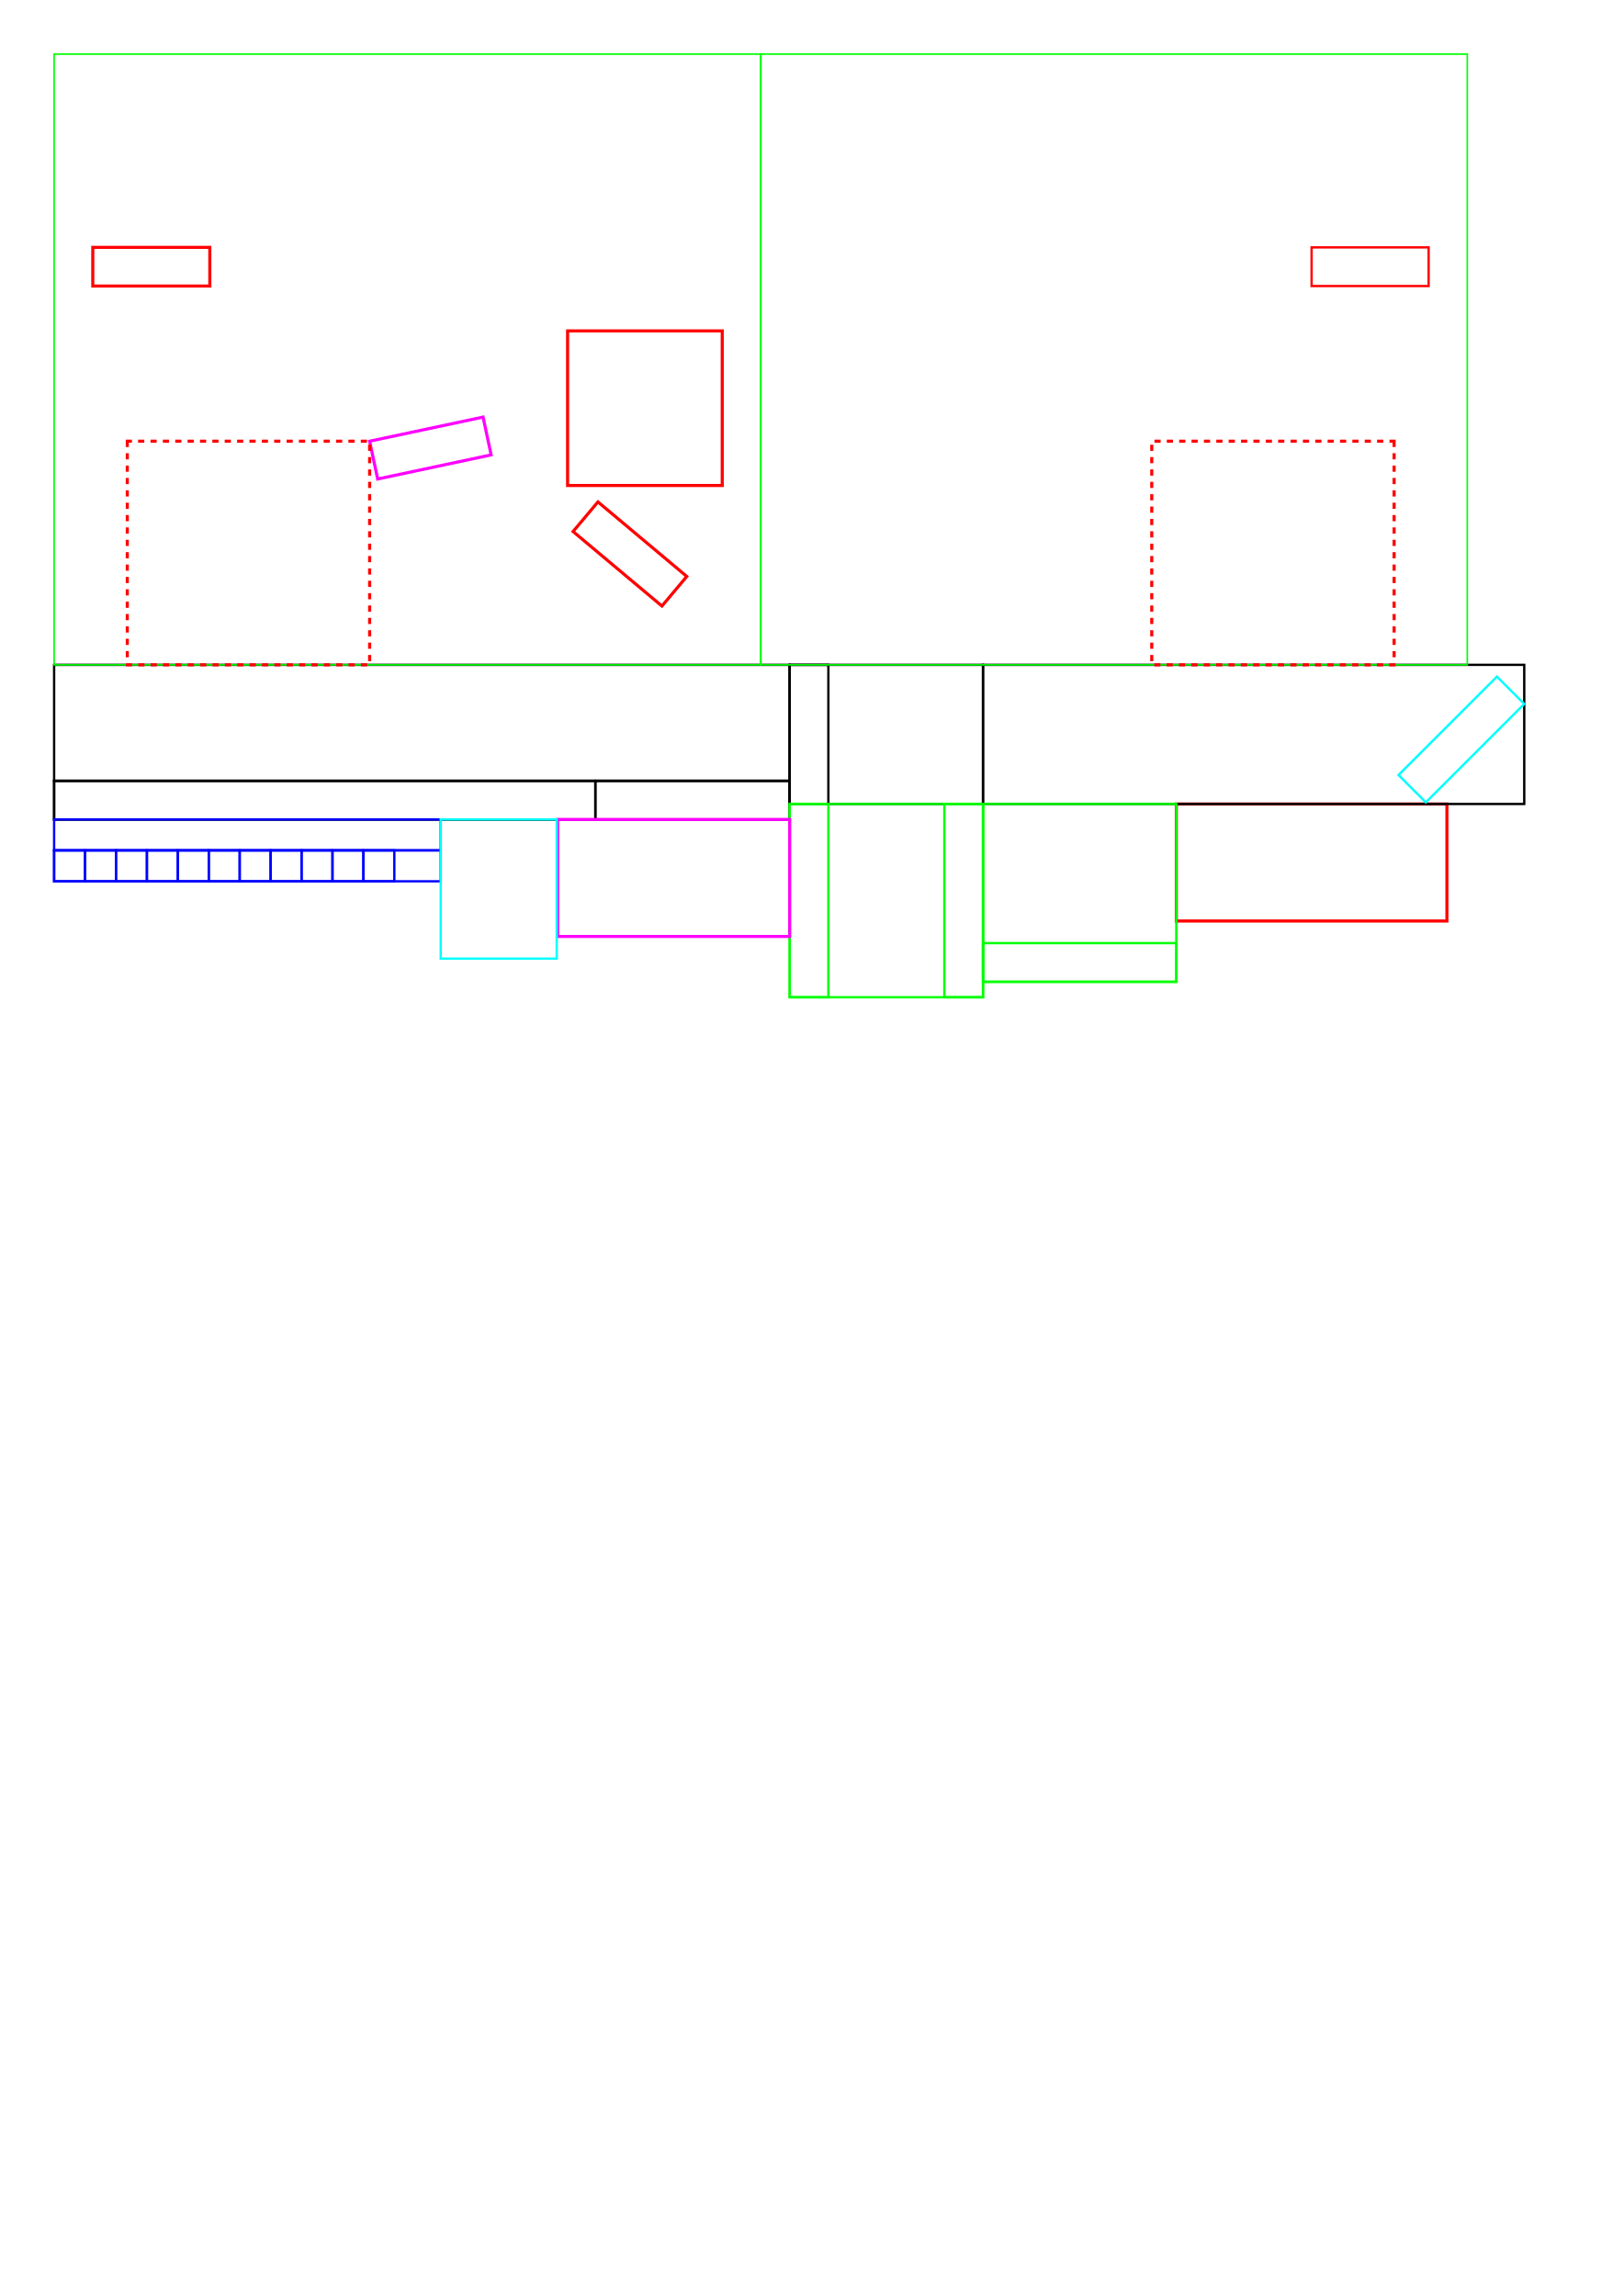
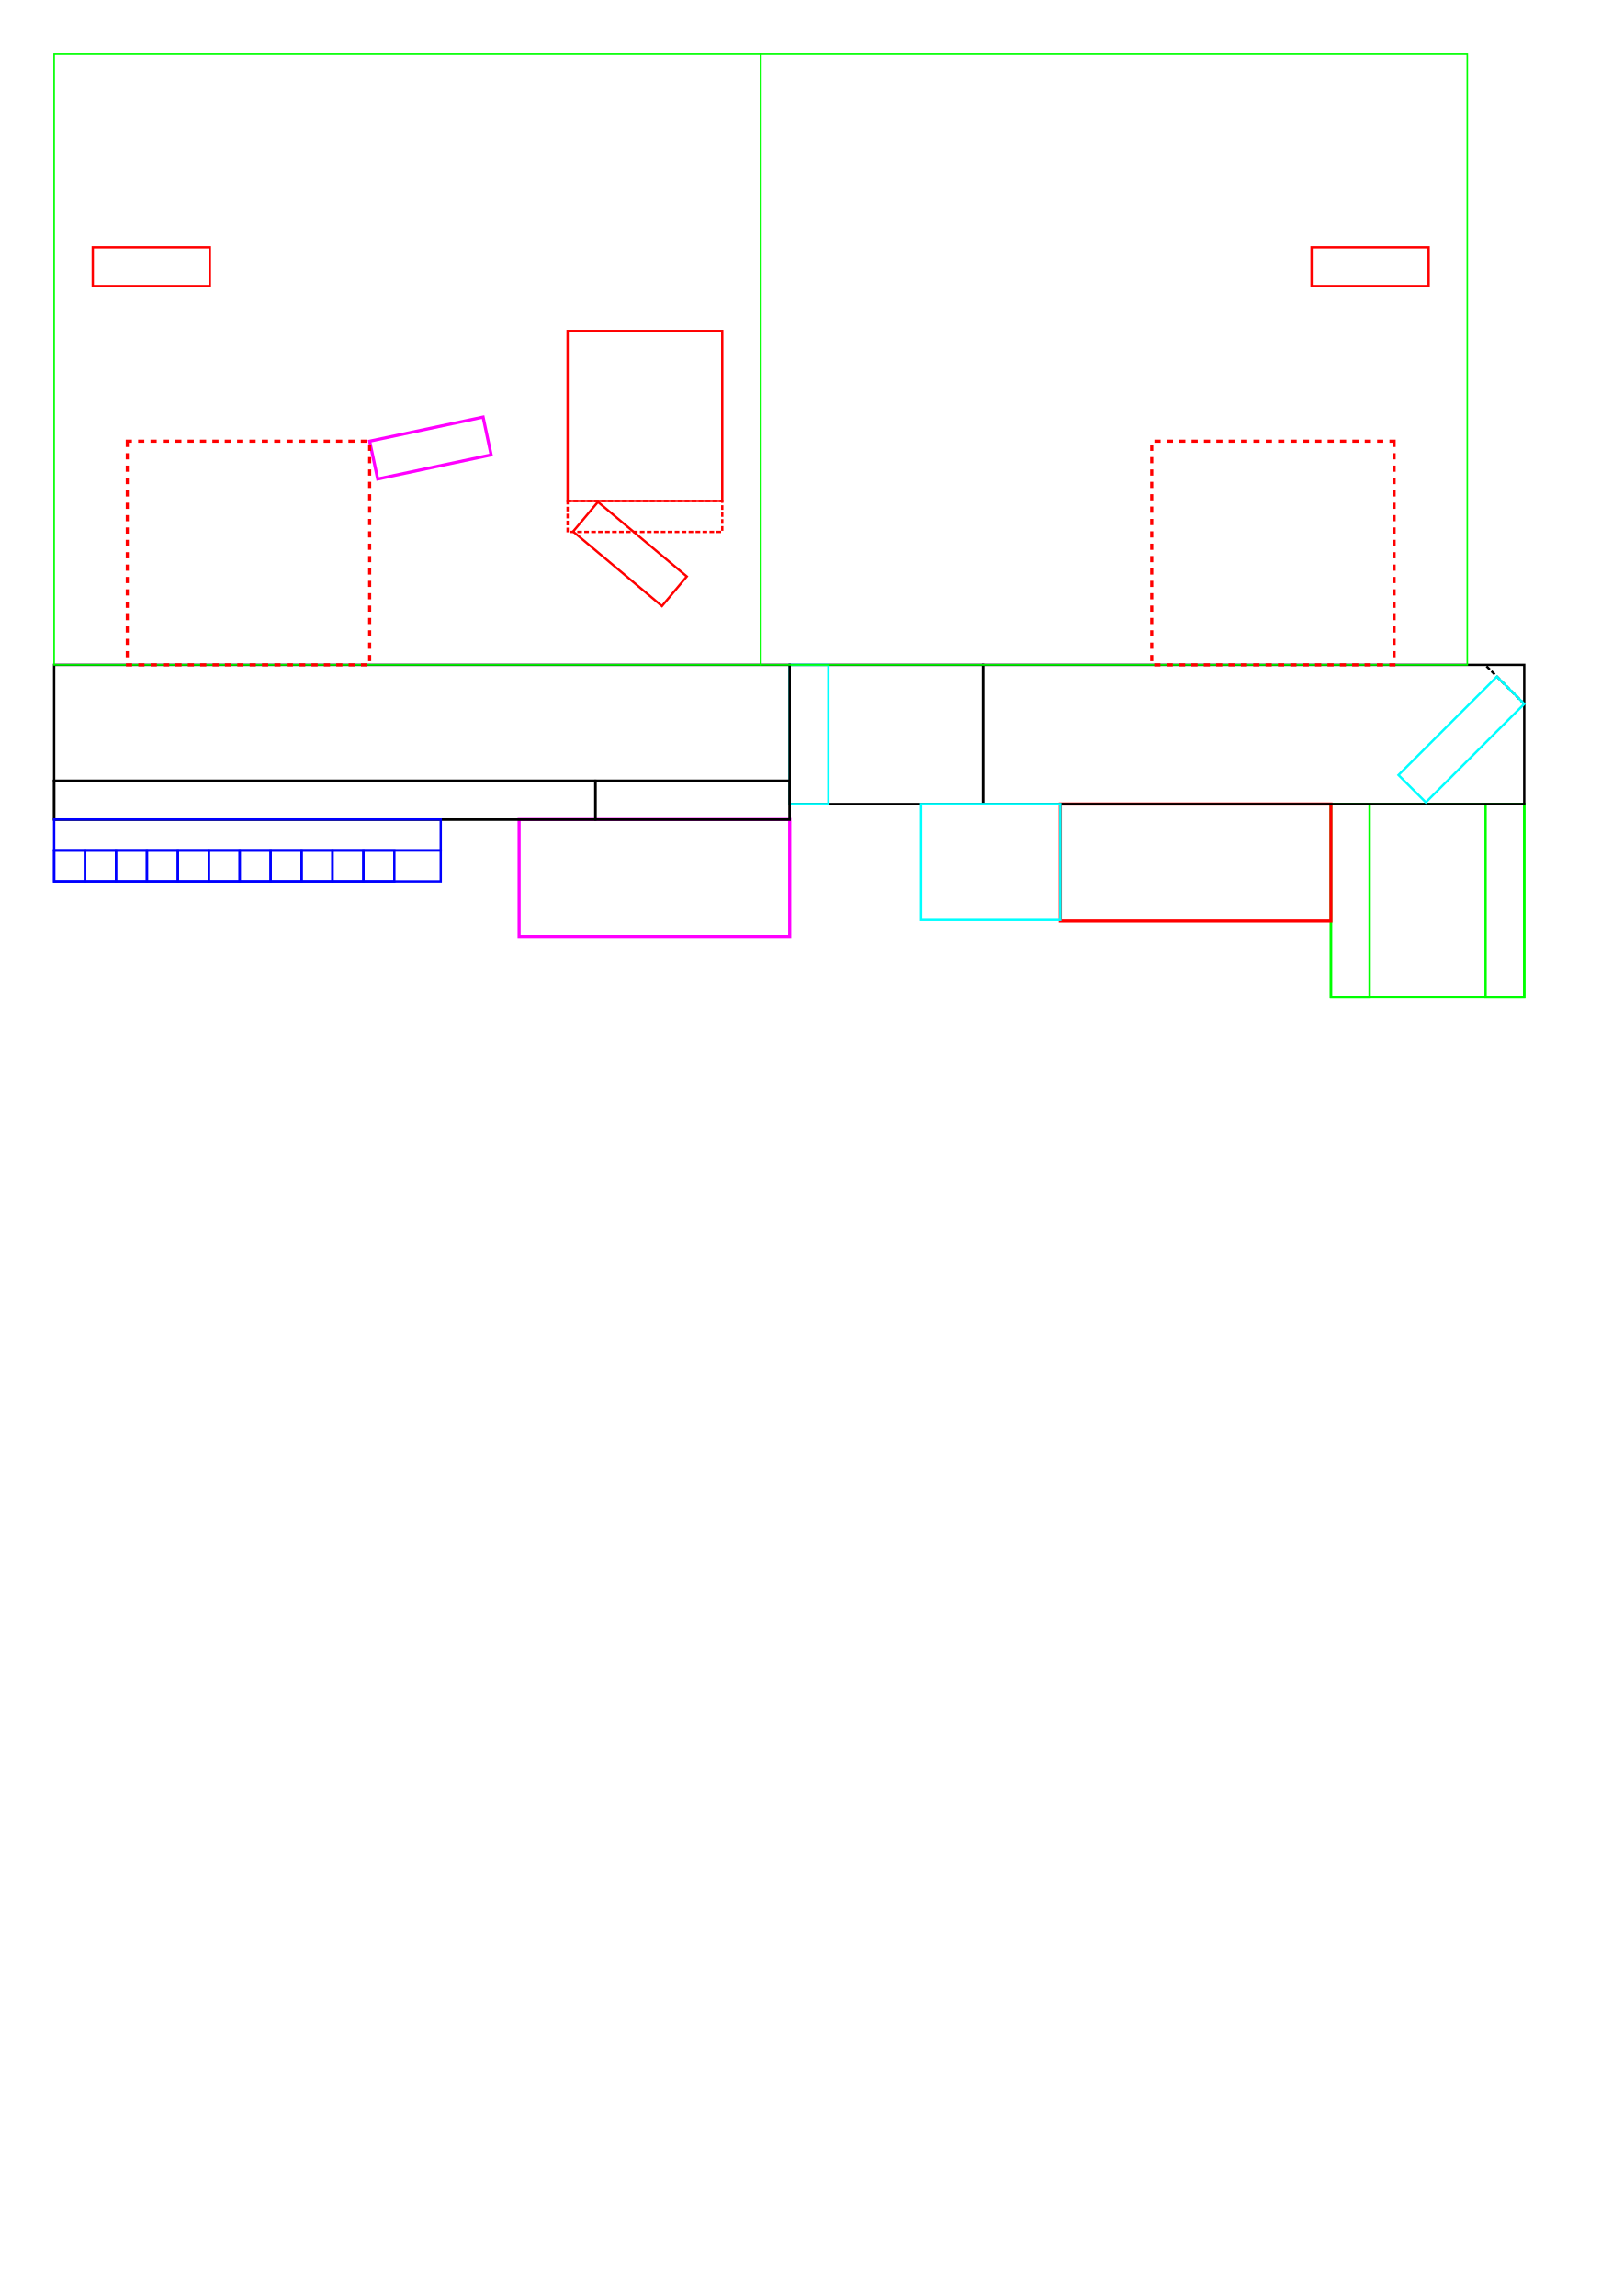
<svg xmlns="http://www.w3.org/2000/svg" width="210mm" height="297mm" viewBox="0 0 744.094 1052.362" id="svg4243" version="1.1">
  <defs id="defs4245" />
  <g id="layer1">
-     <rect y="-663.081" x="368.504" height="124.016" width="53.633" id="rect19857-7" style="fill:#ff0000;fill-opacity:0;stroke:#ff0000;stroke-width:1.417;stroke-linecap:square;stroke-miterlimit:4;stroke-dasharray:none;stroke-dashoffset:0;stroke-opacity:1" transform="matrix(0,1,-1,0,0,0)" />
+     <g id="g5866" transform="translate(248.0315,9.8804935e-7)">
+       <rect transform="scale(1,-1)" y="-457.087" x="361.9" height="88.583" width="88.583" id="rect5327-5-7-2" style="fill:none;fill-opacity:0.13;stroke:#00ff00;stroke-width:1.063;stroke-linecap:square;stroke-miterlimit:4;stroke-dasharray:none;stroke-dashoffset:0;stroke-opacity:1" />
+       <rect style="fill:none;fill-opacity:0.13;stroke:#00ff00;stroke-width:1.063;stroke-linecap:square;stroke-miterlimit:4;stroke-dasharray:none;stroke-dashoffset:0;stroke-opacity:1" id="rect21331" width="88.583" height="17.717" x="-457.087" y="-379.617" transform="matrix(0,-1,-1,0,0,0)" />
+       <rect style="fill:none;fill-opacity:0.13;stroke:#00ff00;stroke-width:1.063;stroke-linecap:square;stroke-miterlimit:4;stroke-dasharray:none;stroke-dashoffset:0;stroke-opacity:1" id="rect21331-9" width="88.583" height="17.717" x="-457.087" y="-450.483" transform="matrix(0,-1,-1,0,0,0)" />
+     </g>
+     <rect y="237.885" x="-429.223" height="124.016" width="53.633" id="rect19857-7-5" style="fill:#ff0000;fill-opacity:0;stroke:#ff00ff;stroke-width:1.417;stroke-linecap:square;stroke-miterlimit:4;stroke-dasharray:none;stroke-dashoffset:0;stroke-opacity:1" transform="matrix(0,-1,1,0,0,0)" />
+     <rect y="-609.932" x="368.504" height="124.016" width="53.633" id="rect19857-7" style="fill:#ff0000;fill-opacity:0;stroke:#ff0000;stroke-width:1.417;stroke-linecap:square;stroke-miterlimit:4;stroke-dasharray:none;stroke-dashoffset:0;stroke-opacity:1" transform="matrix(0,1,-1,0,0,0)" />
    <circle cy="465.96" cx="-155.961" id="circle5846-1-3" style="fill:#ff0000;fill-opacity:0.233;fill-rule:evenodd;stroke:#000000;stroke-width:2.835;stroke-linecap:butt;stroke-linejoin:miter;stroke-miterlimit:4;stroke-dasharray:none;stroke-opacity:1" r="0" />
-     <g id="g21779">
-       <rect transform="scale(1,-1)" y="-368.504" x="450.483" height="63.78" width="248.031" id="rect5327-5" style="fill:none;fill-opacity:0.13;stroke:#000000;stroke-width:1.063;stroke-linecap:square;stroke-miterlimit:4;stroke-dasharray:none;stroke-dashoffset:0;stroke-opacity:1" />
-       <rect transform="scale(1,-1)" style="fill:none;fill-opacity:0.13;stroke:#000000;stroke-width:1.063;stroke-linecap:square;stroke-miterlimit:4;stroke-dasharray:none;stroke-dashoffset:0;stroke-opacity:1" id="rect5359-2" width="88.583" height="63.78" x="361.9" y="-368.504" />
-       <rect transform="matrix(0.7071068,-0.7071068,-0.7071068,-0.7071068,0,0)" style="fill:none;fill-opacity:0.13;stroke:#00feff;stroke-width:1.063;stroke-linecap:square;stroke-miterlimit:4;stroke-dasharray:none;stroke-dashoffset:0;stroke-opacity:1" id="rect8019-9-1-7" width="63.78" height="17.717" x="201.997" y="-722.072" />
-       <rect transform="scale(1,-1)" y="-368.504" x="361.9" height="63.78" width="17.717" id="rect6110-6" style="fill:none;fill-opacity:0.13;stroke:#000000;stroke-width:1.063;stroke-linecap:square;stroke-miterlimit:4;stroke-dasharray:none;stroke-dashoffset:0;stroke-opacity:1" />
+     <g id="g5859" transform="translate(0,-220)">
+       <path id="path5843" d="M 698.514,542.65 680.589,524.725" style="fill:none;fill-rule:evenodd;stroke:#000000;stroke-width:1.063;stroke-linecap:butt;stroke-linejoin:miter;stroke-miterlimit:4;stroke-dasharray:2.126, 1.063;stroke-dashoffset:0;stroke-opacity:1" />
+       <rect transform="scale(1,-1)" y="-588.504" x="450.483" height="63.78" width="248.031" id="rect5327-5" style="fill:none;fill-opacity:0.13;stroke:#000000;stroke-width:1.063;stroke-linecap:square;stroke-miterlimit:4;stroke-dasharray:none;stroke-dashoffset:0;stroke-opacity:1" />
+       <rect transform="scale(1,-1)" style="fill:none;fill-opacity:0.13;stroke:#000000;stroke-width:1.063;stroke-linecap:square;stroke-miterlimit:4;stroke-dasharray:none;stroke-dashoffset:0;stroke-opacity:1" id="rect5359-2" width="88.583" height="63.78" x="361.9" y="-588.504" />
+       <rect transform="matrix(0.7071068,-0.7071068,-0.7071068,-0.7071068,0,0)" style="fill:none;fill-opacity:0.13;stroke:#00feff;stroke-width:1.063;stroke-linecap:square;stroke-miterlimit:4;stroke-dasharray:none;stroke-dashoffset:0;stroke-opacity:1" id="rect8019-9-1-7" width="63.78" height="17.717" x="46.434" y="-877.635" />
+       <rect transform="scale(1,-1)" y="-588.504" x="361.9" height="63.78" width="17.717" id="rect6110-6" style="fill:none;fill-opacity:0.13;stroke:#00ffff;stroke-width:1.063;stroke-linecap:square;stroke-miterlimit:4;stroke-dasharray:none;stroke-dashoffset:0;stroke-opacity:1" />
    </g>
    <circle cy="417.8" cx="311.811" id="circle5846-1-7" style="fill:#ff0000;fill-opacity:0.233;fill-rule:evenodd;stroke:#000000;stroke-width:2.835;stroke-linecap:butt;stroke-linejoin:miter;stroke-miterlimit:4;stroke-dasharray:none;stroke-opacity:1" r="0" />
    <g id="g20300" transform="matrix(-1,0,0,1,386.7034,-87.77274)">
      <rect y="445.647" x="113.869" height="17.717" width="248.031" id="rect5421-9-0" style="fill:none;fill-opacity:0.233;stroke:#000000;stroke-width:1.063;stroke-linecap:square;stroke-miterlimit:4;stroke-dasharray:none;stroke-dashoffset:0;stroke-opacity:1" />
      <rect y="445.647" x="24.803" height="17.717" width="89.066" id="rect5421-1" style="fill:none;fill-opacity:0.233;stroke:#000000;stroke-width:1.063;stroke-linecap:square;stroke-miterlimit:4;stroke-dasharray:none;stroke-dashoffset:0;stroke-opacity:1" />
      <rect y="392.497" x="24.803" height="53.15" width="337.097" id="rect5448-1-3" style="fill:none;fill-opacity:0.233;stroke:#000000;stroke-width:1.063;stroke-linecap:square;stroke-miterlimit:4;stroke-dasharray:none;stroke-dashoffset:0;stroke-opacity:1" />
      <rect y="445.647" x="24.803" height="17.717" width="337.097" id="rect5325-9-2" style="fill:none;fill-opacity:0.13;stroke:#000000;stroke-width:1.063;stroke-linecap:square;stroke-miterlimit:4;stroke-dasharray:none;stroke-dashoffset:0;stroke-opacity:1" />
      <rect transform="scale(1,-1)" y="-491.71" x="184.735" height="14.173" width="177.165" id="rect8805-8" style="fill:#ff0000;fill-opacity:0;stroke:#0000ff;stroke-width:1.063;stroke-linecap:square;stroke-miterlimit:4;stroke-dasharray:none;stroke-dashoffset:0;stroke-opacity:1" />
      <rect transform="scale(1,-1)" y="-491.71" x="347.727" height="14.173" width="14.173" id="rect8805-5-1-9" style="fill:#ff0000;fill-opacity:0;stroke:#0000ff;stroke-width:1.063;stroke-linecap:square;stroke-miterlimit:4;stroke-dasharray:none;stroke-dashoffset:0;stroke-opacity:1" />
      <rect transform="scale(1,-1)" style="fill:#ff0000;fill-opacity:0;stroke:#0000ff;stroke-width:1.063;stroke-linecap:square;stroke-miterlimit:4;stroke-dasharray:none;stroke-dashoffset:0;stroke-opacity:1" id="rect8837-1" width="14.173" height="14.173" x="333.554" y="-491.71" />
      <rect transform="scale(1,-1)" y="-491.71" x="319.381" height="14.173" width="14.173" id="rect8839-4" style="fill:#ff0000;fill-opacity:0;stroke:#0000ff;stroke-width:1.063;stroke-linecap:square;stroke-miterlimit:4;stroke-dasharray:none;stroke-dashoffset:0;stroke-opacity:1" />
      <rect transform="scale(1,-1)" style="fill:#ff0000;fill-opacity:0;stroke:#0000ff;stroke-width:1.063;stroke-linecap:square;stroke-miterlimit:4;stroke-dasharray:none;stroke-dashoffset:0;stroke-opacity:1" id="rect8841-5" width="14.173" height="14.173" x="305.207" y="-491.71" />
      <rect transform="scale(1,-1)" y="-491.71" x="291.034" height="14.173" width="14.173" id="rect8843-3" style="fill:#ff0000;fill-opacity:0;stroke:#0000ff;stroke-width:1.063;stroke-linecap:square;stroke-miterlimit:4;stroke-dasharray:none;stroke-dashoffset:0;stroke-opacity:1" />
      <rect transform="scale(1,-1)" style="fill:#ff0000;fill-opacity:0;stroke:#0000ff;stroke-width:1.063;stroke-linecap:square;stroke-miterlimit:4;stroke-dasharray:none;stroke-dashoffset:0;stroke-opacity:1" id="rect8845-2" width="14.173" height="14.173" x="276.861" y="-491.71" />
      <rect transform="scale(1,-1)" y="-491.71" x="262.688" height="14.173" width="14.173" id="rect8847-9" style="fill:#ff0000;fill-opacity:0;stroke:#0000ff;stroke-width:1.063;stroke-linecap:square;stroke-miterlimit:4;stroke-dasharray:none;stroke-dashoffset:0;stroke-opacity:1" />
      <rect transform="scale(1,-1)" style="fill:#ff0000;fill-opacity:0;stroke:#0000ff;stroke-width:1.063;stroke-linecap:square;stroke-miterlimit:4;stroke-dasharray:none;stroke-dashoffset:0;stroke-opacity:1" id="rect8849-7" width="14.173" height="14.173" x="248.514" y="-491.71" />
      <rect transform="scale(1,-1)" y="-491.71" x="234.341" height="14.173" width="14.173" id="rect8851-7" style="fill:#ff0000;fill-opacity:0;stroke:#0000ff;stroke-width:1.063;stroke-linecap:square;stroke-miterlimit:4;stroke-dasharray:none;stroke-dashoffset:0;stroke-opacity:1" />
      <rect transform="scale(1,-1)" style="fill:#ff0000;fill-opacity:0;stroke:#0000ff;stroke-width:1.063;stroke-linecap:square;stroke-miterlimit:4;stroke-dasharray:none;stroke-dashoffset:0;stroke-opacity:1" id="rect8853-2" width="14.173" height="14.173" x="220.168" y="-491.71" />
      <rect transform="scale(1,-1)" y="-477.537" x="184.735" height="14.173" width="177.165" id="rect8805-7-2" style="fill:#ff0000;fill-opacity:0;stroke:#0000ff;stroke-width:1.063;stroke-linecap:square;stroke-miterlimit:4;stroke-dasharray:none;stroke-dashoffset:0;stroke-opacity:1" />
      <rect transform="scale(1,-1)" style="fill:#ff0000;fill-opacity:0;stroke:#0000ff;stroke-width:1.063;stroke-linecap:square;stroke-miterlimit:4;stroke-dasharray:none;stroke-dashoffset:0;stroke-opacity:1" id="rect8853-2-3" width="14.173" height="14.173" x="205.995" y="-491.71" />
    </g>
-     <rect style="fill:none;fill-opacity:0.13;stroke:#00ff00;stroke-width:1.063;stroke-linecap:square;stroke-miterlimit:4;stroke-dasharray:none;stroke-dashoffset:0;stroke-opacity:1" id="rect5327-5-7-2" width="88.583" height="88.583" x="361.9" y="-457.087" transform="scale(1,-1)" />
-     <rect style="fill:none;fill-opacity:0.13;stroke:#00ff00;stroke-width:1.063;stroke-linecap:square;stroke-miterlimit:4;stroke-dasharray:none;stroke-dashoffset:0;stroke-opacity:1" id="rect5327-5-7-2-8" width="88.583" height="81.496" x="450.483" y="-450" transform="scale(1,-1)" />
-     <rect transform="scale(1,-1)" y="-450" x="450.483" height="17.717" width="88.583" id="rect21329" style="fill:none;fill-opacity:0.13;stroke:#00ff00;stroke-width:1.063;stroke-linecap:square;stroke-miterlimit:4;stroke-dasharray:none;stroke-dashoffset:0;stroke-opacity:1" />
-     <rect transform="matrix(0,-1,-1,0,0,0)" y="-379.617" x="-457.087" height="17.717" width="88.583" id="rect21331" style="fill:none;fill-opacity:0.13;stroke:#00ff00;stroke-width:1.063;stroke-linecap:square;stroke-miterlimit:4;stroke-dasharray:none;stroke-dashoffset:0;stroke-opacity:1" />
-     <rect transform="matrix(0,-1,-1,0,0,0)" y="-450.483" x="-457.087" height="17.717" width="88.583" id="rect21331-9" style="fill:none;fill-opacity:0.13;stroke:#00ff00;stroke-width:1.063;stroke-linecap:square;stroke-miterlimit:4;stroke-dasharray:none;stroke-dashoffset:0;stroke-opacity:1" />
-     <rect y="255.601" x="-429.223" height="106.299" width="53.633" id="rect19857-7-5" style="fill:#ff0000;fill-opacity:0;stroke:#ff00ff;stroke-width:1.417;stroke-linecap:square;stroke-miterlimit:4;stroke-dasharray:none;stroke-dashoffset:0;stroke-opacity:1" transform="matrix(0,-1,1,0,0,0)" />
    <g id="g21744">
      <g id="g21421">
        <rect style="fill:#ff0000;fill-opacity:0;stroke:#ff0000;stroke-width:1.063;stroke-linecap:square;stroke-miterlimit:4;stroke-dasharray:none;stroke-dashoffset:0;stroke-opacity:1" id="rect19925" width="53.633" height="17.717" x="-654.697" y="113.386" transform="scale(-1,1)" />
        <rect style="fill:none;fill-opacity:0.233;stroke:#00ff00;stroke-width:0.709;stroke-linecap:square;stroke-miterlimit:4;stroke-dasharray:none;stroke-dashoffset:0;stroke-opacity:1" id="rect19927" width="323.894" height="279.921" x="-672.413" y="24.803" transform="scale(-1,1)" />
      </g>
      <rect transform="scale(-1,1)" style="fill:none;fill-opacity:0.233;stroke:#ff0000;stroke-width:1.417;stroke-linecap:square;stroke-miterlimit:4;stroke-dasharray:1.417, 4.252;stroke-dashoffset:0;stroke-opacity:1" id="rect21692" width="111.063" height="102.506" x="-638.883" y="202.218" />
    </g>
-     <g id="g21733">
-       <rect style="fill:none;fill-opacity:1;stroke:#ff0000;stroke-width:1.417;stroke-linecap:square;stroke-miterlimit:4;stroke-dasharray:none;stroke-dashoffset:0;stroke-opacity:1" id="rect19849" width="70.866" height="70.866" x="260.114" y="151.664" ry="0" />
-       <rect style="fill:#ff0000;fill-opacity:0;stroke:#ff0000;stroke-width:1.417;stroke-linecap:square;stroke-miterlimit:4;stroke-dasharray:none;stroke-dashoffset:0;stroke-opacity:1" id="rect19857" width="53.633" height="17.717" x="42.52" y="113.386" />
+     <g id="g5873">
+       <rect ry="0" y="151.664" x="260.114" height="77.953" width="70.866" id="rect5841" style="fill:none;fill-opacity:1;stroke:#ff0000;stroke-width:1.063;stroke-linecap:square;stroke-miterlimit:4;stroke-dasharray:none;stroke-dashoffset:0;stroke-opacity:1" />
+       <rect style="fill:none;fill-opacity:1;stroke:#ff0000;stroke-width:1.063;stroke-linecap:square;stroke-miterlimit:4;stroke-dasharray:1.063, 2.126;stroke-dashoffset:0;stroke-opacity:1" id="rect19849" width="70.866" height="14.173" x="260.114" y="229.617" ry="0" />
+       <rect style="fill:#ff0000;fill-opacity:0;stroke:#ff0000;stroke-width:1.063;stroke-linecap:square;stroke-miterlimit:4;stroke-dasharray:none;stroke-dashoffset:0;stroke-opacity:1" id="rect19857" width="53.633" height="17.717" x="42.52" y="113.386" />
      <rect style="fill:none;fill-opacity:1;stroke:#ff00ff;stroke-width:1.417;stroke-linecap:square;stroke-miterlimit:4;stroke-dasharray:none;stroke-dashoffset:0;stroke-opacity:1" id="rect19861" width="53.15" height="17.717" x="123.651" y="233.019" ry="0" transform="matrix(0.9781476,-0.2079117,0.2079117,0.9781476,0,0)" />
-       <g transform="matrix(-1,0,0,1,373.4999,0)" id="g21449">
-         <rect y="24.803" x="24.803" height="279.921" width="323.894" id="rect19859" style="fill:none;fill-opacity:0.233;stroke:#00ff00;stroke-width:0.709;stroke-linecap:square;stroke-miterlimit:4;stroke-dasharray:none;stroke-dashoffset:0;stroke-opacity:1" />
-         <rect transform="matrix(-0.7660444,0.6427876,0.6427876,0.7660444,0,0)" y="240.175" x="71.661" height="17.717" width="53.15" id="rect21370" style="fill:none;fill-opacity:0.116;stroke:#ff0000;stroke-width:1.417;stroke-linecap:square;stroke-miterlimit:4;stroke-dasharray:none;stroke-dashoffset:0;stroke-opacity:1" />
-       </g>
+       <rect transform="scale(-1,1)" style="fill:none;fill-opacity:0.233;stroke:#00ff00;stroke-width:0.709;stroke-linecap:square;stroke-miterlimit:4;stroke-dasharray:none;stroke-dashoffset:0;stroke-opacity:1" id="rect19859" width="323.894" height="279.921" x="-348.697" y="24.803" />
+       <rect style="fill:none;fill-opacity:0.116;stroke:#ff0000;stroke-width:1.063;stroke-linecap:square;stroke-miterlimit:4;stroke-dasharray:none;stroke-dashoffset:0;stroke-opacity:1" id="rect21370" width="53.15" height="17.717" x="357.779" y="0.094" transform="matrix(0.7660444,0.6427876,-0.6427876,0.7660444,0,0)" />
      <rect style="fill:none;fill-opacity:0.233;stroke:#ff0000;stroke-width:1.417;stroke-linecap:square;stroke-miterlimit:4;stroke-dasharray:1.417, 4.252;stroke-dashoffset:0;stroke-opacity:1" id="rect21692-1" width="111.063" height="102.506" x="58.334" y="202.218" />
    </g>
-     <rect y="-255.118" x="-439.37" height="53.15" width="63.78" id="rect8019-9-1-7-7" style="fill:none;fill-opacity:0.13;stroke:#00ffff;stroke-width:1.063;stroke-linecap:square;stroke-miterlimit:4;stroke-dasharray:none;stroke-dashoffset:0;stroke-opacity:1" transform="matrix(0,-1,-1,0,0,0)" />
+     <rect y="-421.654" x="422.137" height="53.15" width="63.78" id="rect8019-9-1-7-7" style="fill:none;fill-opacity:0.13;stroke:#00ffff;stroke-width:1.063;stroke-linecap:square;stroke-miterlimit:4;stroke-dasharray:none;stroke-dashoffset:0;stroke-opacity:1" transform="scale(1,-1)" />
  </g>
</svg>
